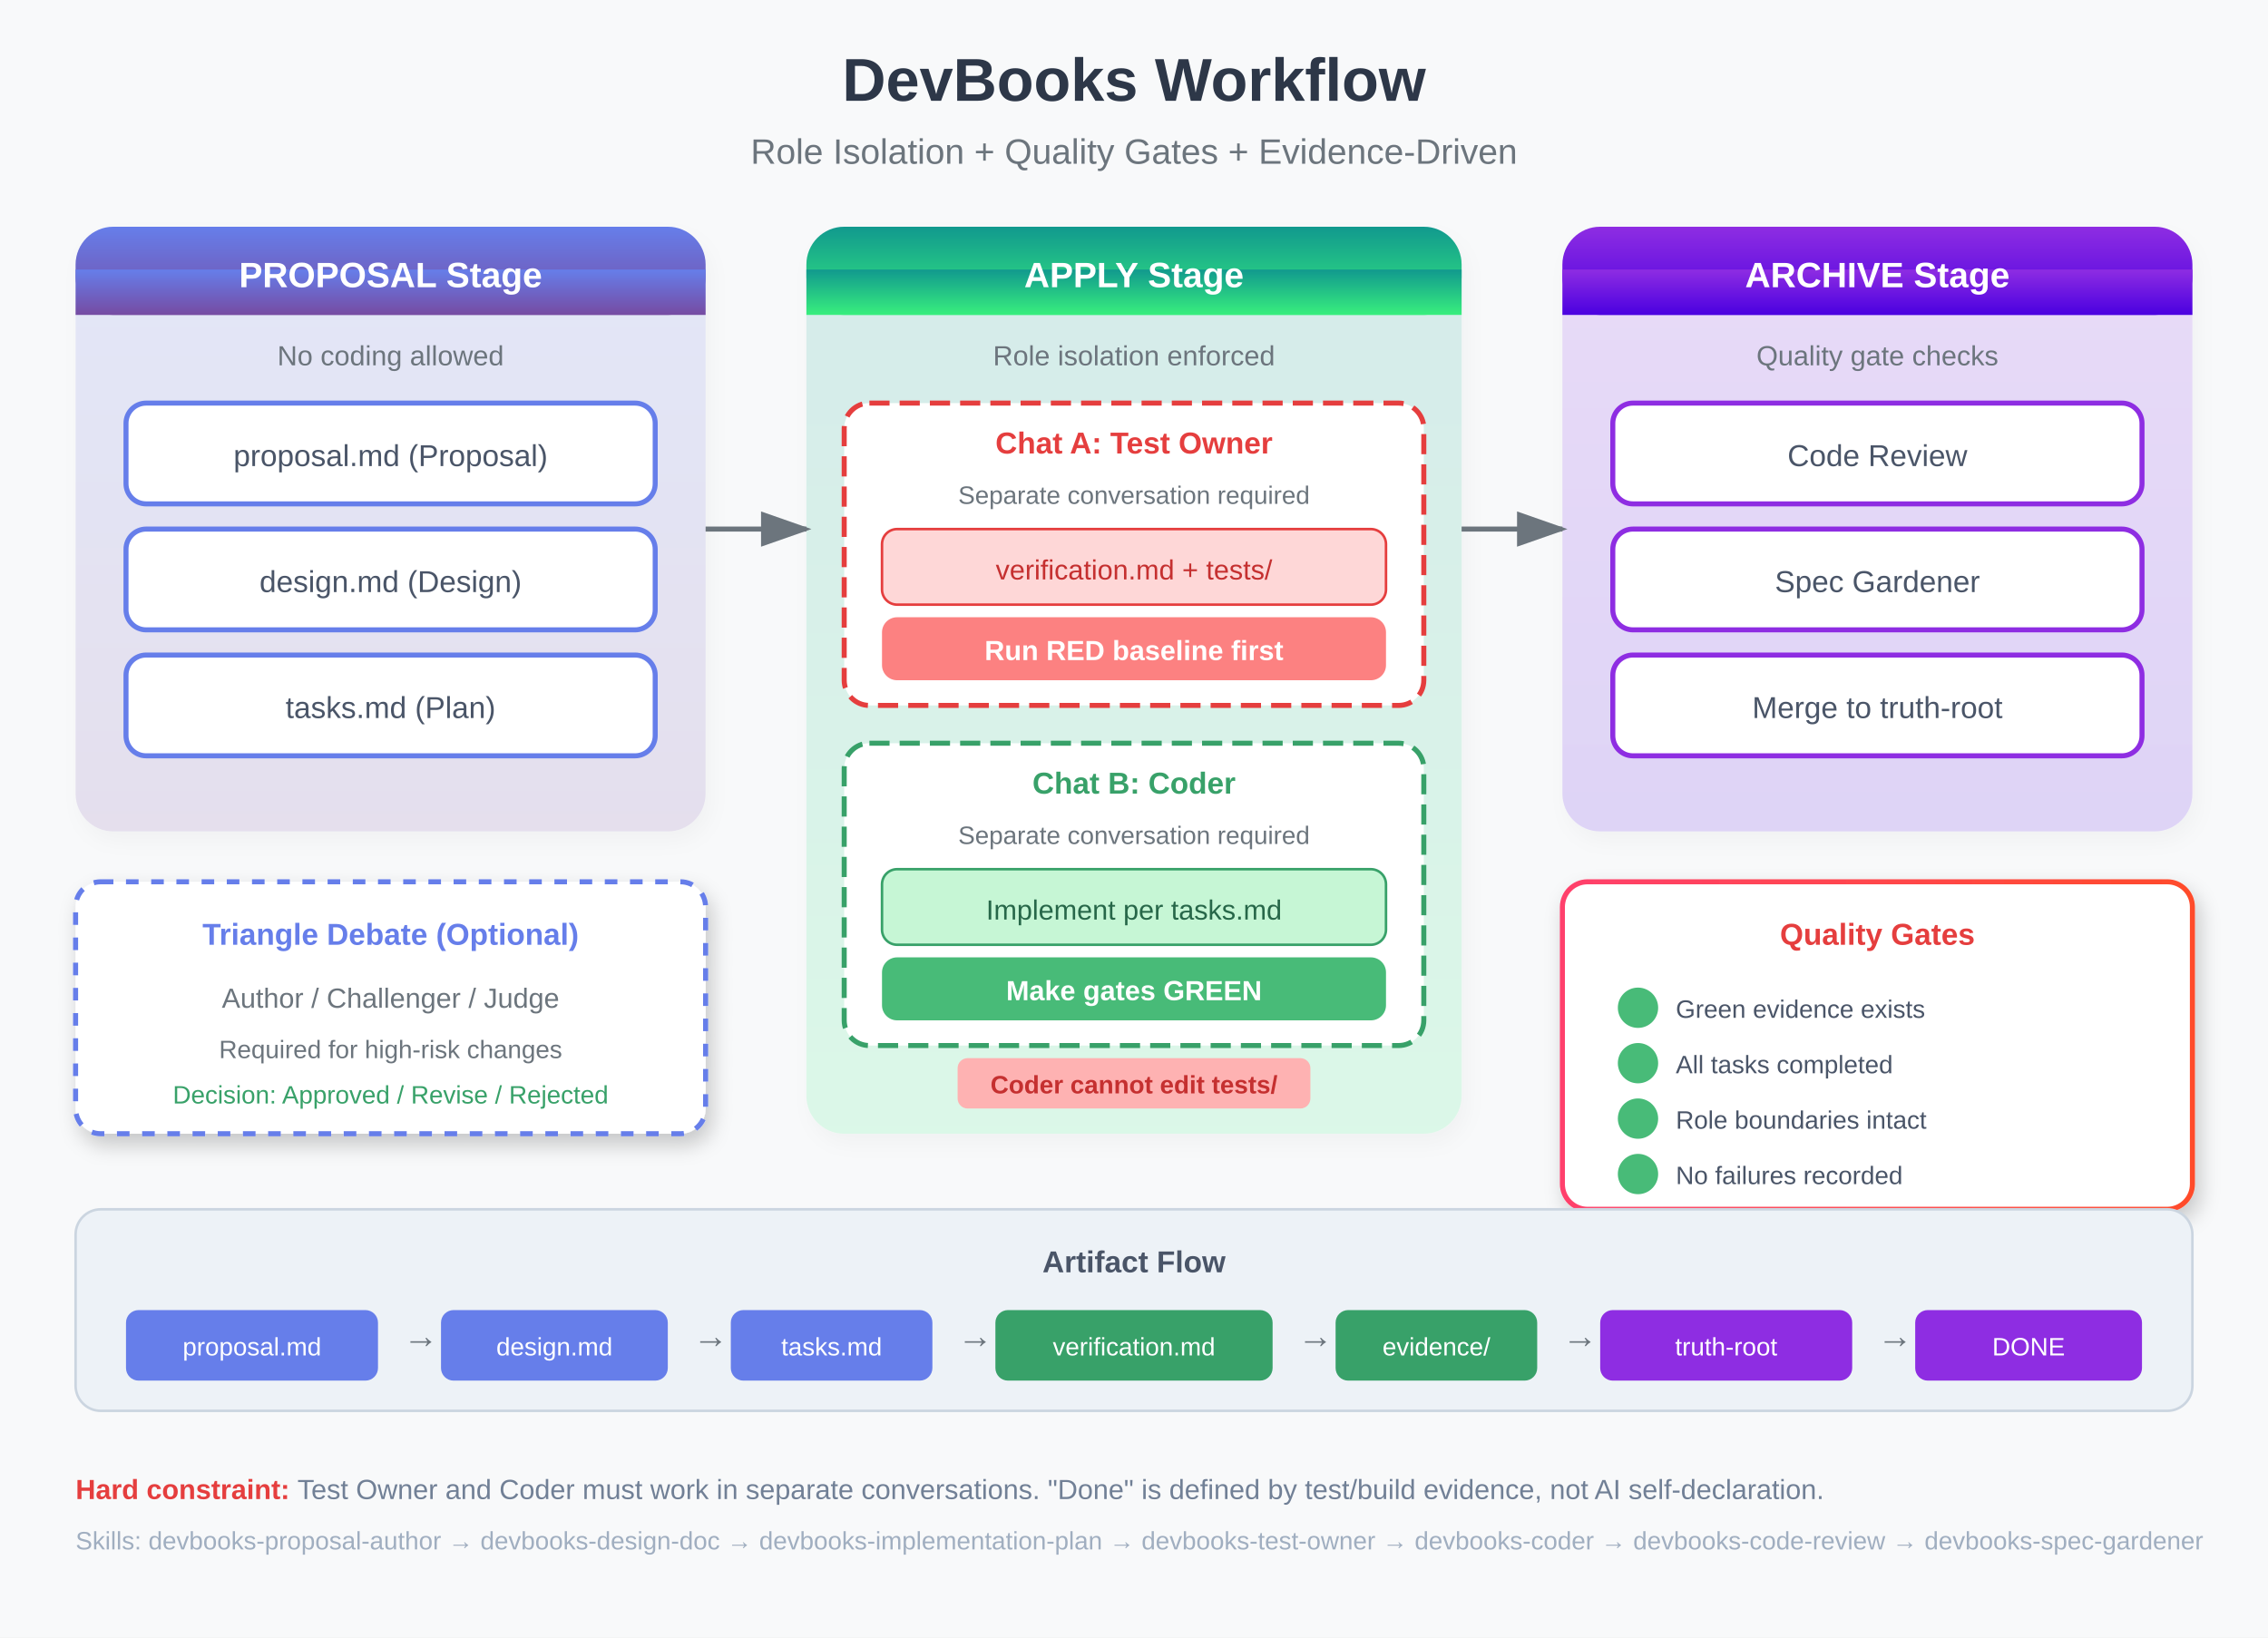
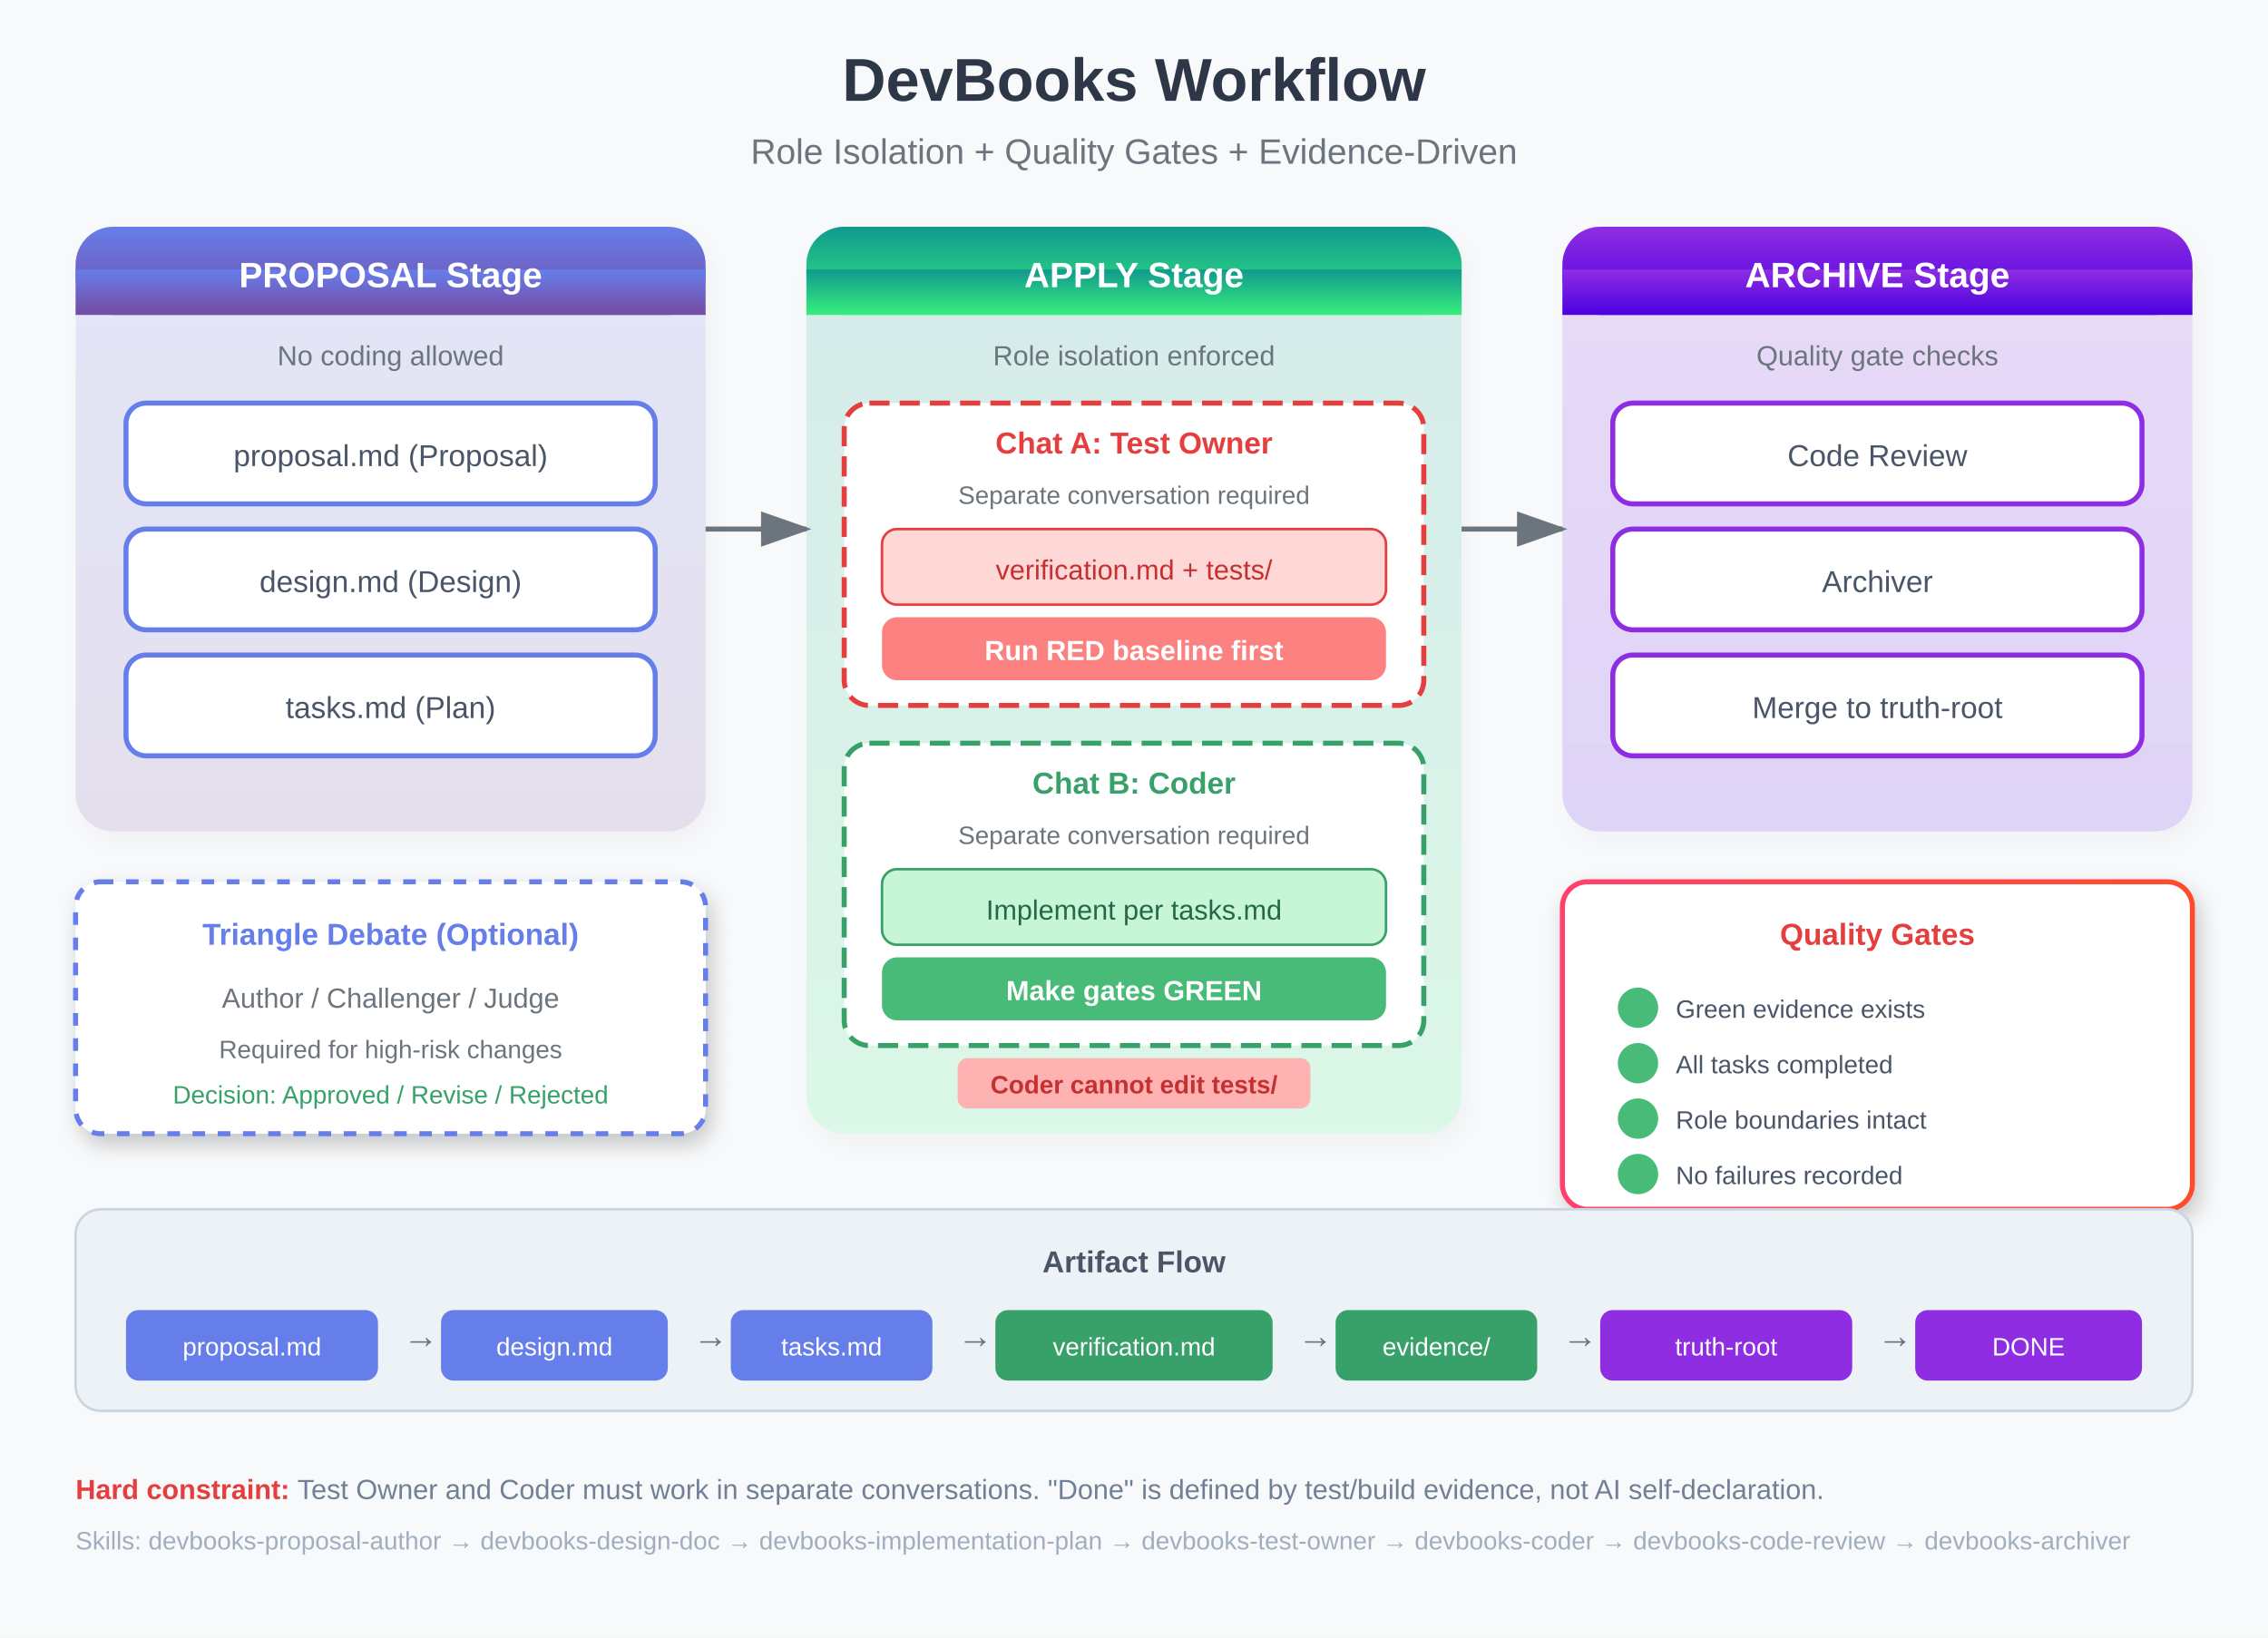
<svg xmlns="http://www.w3.org/2000/svg" viewBox="0 0 900 650" width="900" height="650">
  <defs>
    <linearGradient id="proposalGrad" x1="0%" y1="0%" x2="0%" y2="100%">
      <stop offset="0%" style="stop-color:#667eea;stop-opacity:1" />
      <stop offset="100%" style="stop-color:#764ba2;stop-opacity:1" />
    </linearGradient>
    <linearGradient id="applyGrad" x1="0%" y1="0%" x2="0%" y2="100%">
      <stop offset="0%" style="stop-color:#11998e;stop-opacity:1" />
      <stop offset="100%" style="stop-color:#38ef7d;stop-opacity:1" />
    </linearGradient>
    <linearGradient id="archiveGrad" x1="0%" y1="0%" x2="0%" y2="100%">
      <stop offset="0%" style="stop-color:#8e2de2;stop-opacity:1" />
      <stop offset="100%" style="stop-color:#4a00e0;stop-opacity:1" />
    </linearGradient>
    <linearGradient id="gateGrad" x1="0%" y1="0%" x2="100%" y2="0%">
      <stop offset="0%" style="stop-color:#ff416c;stop-opacity:1" />
      <stop offset="100%" style="stop-color:#ff4b2b;stop-opacity:1" />
    </linearGradient>
    <filter id="shadow" x="-20%" y="-20%" width="140%" height="140%">
      <feDropShadow dx="2" dy="4" stdDeviation="4" flood-opacity="0.2" />
    </filter>
    <marker id="arrowhead" markerWidth="10" markerHeight="7" refX="9" refY="3.5" orient="auto">
      <polygon points="0 0, 10 3.5, 0 7" fill="#6c757d" />
    </marker>
  </defs>
  <rect width="900" height="650" fill="#f8f9fa" />
  <text x="450" y="40" font-family="Arial, sans-serif" font-size="24" font-weight="bold" fill="#2d3748" text-anchor="middle">DevBooks Workflow</text>
  <text x="450" y="65" font-family="Arial, sans-serif" font-size="14" fill="#6c757d" text-anchor="middle">Role Isolation + Quality Gates + Evidence-Driven</text>
  <g transform="translate(30, 90)">
    <rect x="0" y="0" width="250" height="240" rx="15" fill="url(#proposalGrad)" filter="url(#shadow)" opacity="0.15" />
    <rect x="0" y="0" width="250" height="35" rx="15" fill="url(#proposalGrad)" />
    <rect x="0" y="17" width="250" height="18" fill="url(#proposalGrad)" />
    <text x="125" y="24" font-family="Arial, sans-serif" font-size="14" font-weight="bold" fill="white" text-anchor="middle">PROPOSAL Stage</text>
    <text x="125" y="55" font-family="Arial, sans-serif" font-size="11" fill="#6c757d" text-anchor="middle">No coding allowed</text>
    <rect x="20" y="70" width="210" height="40" rx="8" fill="white" stroke="#667eea" stroke-width="2" />
    <text x="125" y="95" font-family="Arial, sans-serif" font-size="12" fill="#4a5568" text-anchor="middle">proposal.md (Proposal)</text>
    <rect x="20" y="120" width="210" height="40" rx="8" fill="white" stroke="#667eea" stroke-width="2" />
    <text x="125" y="145" font-family="Arial, sans-serif" font-size="12" fill="#4a5568" text-anchor="middle">design.md (Design)</text>
    <rect x="20" y="170" width="210" height="40" rx="8" fill="white" stroke="#667eea" stroke-width="2" />
    <text x="125" y="195" font-family="Arial, sans-serif" font-size="12" fill="#4a5568" text-anchor="middle">tasks.md (Plan)</text>
  </g>
  <g transform="translate(30, 350)">
    <rect x="0" y="0" width="250" height="100" rx="10" fill="white" stroke="#667eea" stroke-width="2" stroke-dasharray="5,5" filter="url(#shadow)" />
    <text x="125" y="25" font-family="Arial, sans-serif" font-size="12" font-weight="bold" fill="#667eea" text-anchor="middle">Triangle Debate (Optional)</text>
    <text x="125" y="50" font-family="Arial, sans-serif" font-size="11" fill="#6c757d" text-anchor="middle">Author / Challenger / Judge</text>
    <text x="125" y="70" font-family="Arial, sans-serif" font-size="10" fill="#6c757d" text-anchor="middle">Required for high-risk changes</text>
    <text x="125" y="88" font-family="Arial, sans-serif" font-size="10" fill="#38a169" text-anchor="middle">Decision: Approved / Revise / Rejected</text>
  </g>
  <g transform="translate(320, 90)">
    <rect x="0" y="0" width="260" height="360" rx="15" fill="url(#applyGrad)" filter="url(#shadow)" opacity="0.15" />
    <rect x="0" y="0" width="260" height="35" rx="15" fill="url(#applyGrad)" />
    <rect x="0" y="17" width="260" height="18" fill="url(#applyGrad)" />
    <text x="130" y="24" font-family="Arial, sans-serif" font-size="14" font-weight="bold" fill="white" text-anchor="middle">APPLY Stage</text>
    <text x="130" y="55" font-family="Arial, sans-serif" font-size="11" fill="#6c757d" text-anchor="middle">Role isolation enforced</text>
    <rect x="15" y="70" width="230" height="120" rx="10" fill="white" stroke="#e53e3e" stroke-width="2" stroke-dasharray="8,4" />
    <text x="130" y="90" font-family="Arial, sans-serif" font-size="12" font-weight="bold" fill="#e53e3e" text-anchor="middle">Chat A: Test Owner</text>
    <text x="130" y="110" font-family="Arial, sans-serif" font-size="10" fill="#6c757d" text-anchor="middle">Separate conversation required</text>
    <rect x="30" y="120" width="200" height="30" rx="6" fill="#fed7d7" stroke="#e53e3e" stroke-width="1" />
    <text x="130" y="140" font-family="Arial, sans-serif" font-size="11" fill="#c53030" text-anchor="middle">verification.md + tests/</text>
    <rect x="30" y="155" width="200" height="25" rx="6" fill="#fc8181" />
    <text x="130" y="172" font-family="Arial, sans-serif" font-size="11" font-weight="bold" fill="white" text-anchor="middle">Run RED baseline first</text>
    <rect x="15" y="205" width="230" height="120" rx="10" fill="white" stroke="#38a169" stroke-width="2" stroke-dasharray="8,4" />
    <text x="130" y="225" font-family="Arial, sans-serif" font-size="12" font-weight="bold" fill="#38a169" text-anchor="middle">Chat B: Coder</text>
    <text x="130" y="245" font-family="Arial, sans-serif" font-size="10" fill="#6c757d" text-anchor="middle">Separate conversation required</text>
    <rect x="30" y="255" width="200" height="30" rx="6" fill="#c6f6d5" stroke="#38a169" stroke-width="1" />
    <text x="130" y="275" font-family="Arial, sans-serif" font-size="11" fill="#276749" text-anchor="middle">Implement per tasks.md</text>
    <rect x="30" y="290" width="200" height="25" rx="6" fill="#48bb78" />
    <text x="130" y="307" font-family="Arial, sans-serif" font-size="11" font-weight="bold" fill="white" text-anchor="middle">Make gates GREEN</text>
    <rect x="60" y="330" width="140" height="20" rx="4" fill="#feb2b2" />
    <text x="130" y="344" font-family="Arial, sans-serif" font-size="10" font-weight="bold" fill="#c53030" text-anchor="middle">Coder cannot edit tests/</text>
  </g>
  <g transform="translate(620, 90)">
    <rect x="0" y="0" width="250" height="240" rx="15" fill="url(#archiveGrad)" filter="url(#shadow)" opacity="0.15" />
    <rect x="0" y="0" width="250" height="35" rx="15" fill="url(#archiveGrad)" />
    <rect x="0" y="17" width="250" height="18" fill="url(#archiveGrad)" />
    <text x="125" y="24" font-family="Arial, sans-serif" font-size="14" font-weight="bold" fill="white" text-anchor="middle">ARCHIVE Stage</text>
    <text x="125" y="55" font-family="Arial, sans-serif" font-size="11" fill="#6c757d" text-anchor="middle">Quality gate checks</text>
    <rect x="20" y="70" width="210" height="40" rx="8" fill="white" stroke="#8e2de2" stroke-width="2" />
    <text x="125" y="95" font-family="Arial, sans-serif" font-size="12" fill="#4a5568" text-anchor="middle">Code Review</text>
    <rect x="20" y="120" width="210" height="40" rx="8" fill="white" stroke="#8e2de2" stroke-width="2" />
-     <text x="125" y="145" font-family="Arial, sans-serif" font-size="12" fill="#4a5568" text-anchor="middle">Spec Gardener</text>
+     <text x="125" y="145" font-family="Arial, sans-serif" font-size="12" fill="#4a5568" text-anchor="middle">Archiver</text>
    <rect x="20" y="170" width="210" height="40" rx="8" fill="white" stroke="#8e2de2" stroke-width="2" />
    <text x="125" y="195" font-family="Arial, sans-serif" font-size="12" fill="#4a5568" text-anchor="middle">Merge to truth-root</text>
  </g>
  <g transform="translate(620, 350)">
    <rect x="0" y="0" width="250" height="130" rx="10" fill="white" stroke="url(#gateGrad)" stroke-width="2" filter="url(#shadow)" />
    <text x="125" y="25" font-family="Arial, sans-serif" font-size="12" font-weight="bold" fill="#e53e3e" text-anchor="middle">Quality Gates</text>
    <circle cx="30" cy="50" r="8" fill="#48bb78" />
    <text x="45" y="54" font-family="Arial, sans-serif" font-size="10" fill="#4a5568">Green evidence exists</text>
    <circle cx="30" cy="72" r="8" fill="#48bb78" />
    <text x="45" y="76" font-family="Arial, sans-serif" font-size="10" fill="#4a5568">All tasks completed</text>
    <circle cx="30" cy="94" r="8" fill="#48bb78" />
    <text x="45" y="98" font-family="Arial, sans-serif" font-size="10" fill="#4a5568">Role boundaries intact</text>
    <circle cx="30" cy="116" r="8" fill="#48bb78" />
    <text x="45" y="120" font-family="Arial, sans-serif" font-size="10" fill="#4a5568">No failures recorded</text>
  </g>
  <path d="M 280 210 L 320 210" stroke="#6c757d" stroke-width="2" fill="none" marker-end="url(#arrowhead)" />
  <path d="M 580 210 L 620 210" stroke="#6c757d" stroke-width="2" fill="none" marker-end="url(#arrowhead)" />
  <g transform="translate(30, 480)">
    <rect x="0" y="0" width="840" height="80" rx="10" fill="#edf2f7" stroke="#cbd5e0" stroke-width="1" />
    <text x="420" y="25" font-family="Arial, sans-serif" font-size="12" font-weight="bold" fill="#4a5568" text-anchor="middle">Artifact Flow</text>
    <rect x="20" y="40" width="100" height="28" rx="5" fill="#667eea" />
    <text x="70" y="58" font-family="Arial, sans-serif" font-size="10" fill="white" text-anchor="middle">proposal.md</text>
    <text x="130" y="55" font-family="Arial, sans-serif" font-size="14" fill="#6c757d">→</text>
    <rect x="145" y="40" width="90" height="28" rx="5" fill="#667eea" />
    <text x="190" y="58" font-family="Arial, sans-serif" font-size="10" fill="white" text-anchor="middle">design.md</text>
    <text x="245" y="55" font-family="Arial, sans-serif" font-size="14" fill="#6c757d">→</text>
    <rect x="260" y="40" width="80" height="28" rx="5" fill="#667eea" />
    <text x="300" y="58" font-family="Arial, sans-serif" font-size="10" fill="white" text-anchor="middle">tasks.md</text>
    <text x="350" y="55" font-family="Arial, sans-serif" font-size="14" fill="#6c757d">→</text>
    <rect x="365" y="40" width="110" height="28" rx="5" fill="#38a169" />
    <text x="420" y="58" font-family="Arial, sans-serif" font-size="10" fill="white" text-anchor="middle">verification.md</text>
    <text x="485" y="55" font-family="Arial, sans-serif" font-size="14" fill="#6c757d">→</text>
    <rect x="500" y="40" width="80" height="28" rx="5" fill="#38a169" />
    <text x="540" y="58" font-family="Arial, sans-serif" font-size="10" fill="white" text-anchor="middle">evidence/</text>
    <text x="590" y="55" font-family="Arial, sans-serif" font-size="14" fill="#6c757d">→</text>
    <rect x="605" y="40" width="100" height="28" rx="5" fill="#8e2de2" />
    <text x="655" y="58" font-family="Arial, sans-serif" font-size="10" fill="white" text-anchor="middle">truth-root</text>
    <text x="715" y="55" font-family="Arial, sans-serif" font-size="14" fill="#6c757d">→</text>
    <rect x="730" y="40" width="90" height="28" rx="5" fill="#8e2de2" />
    <text x="775" y="58" font-family="Arial, sans-serif" font-size="10" fill="white" text-anchor="middle">DONE</text>
  </g>
  <g transform="translate(30, 580)">
    <text x="0" y="15" font-family="Arial, sans-serif" font-size="11" fill="#718096">
      <tspan font-weight="bold" fill="#e53e3e">Hard constraint: </tspan>
      <tspan>Test Owner and Coder must work in separate conversations. "Done" is defined by test/build evidence, not AI self-declaration.</tspan>
    </text>
    <text x="0" y="35" font-family="Arial, sans-serif" font-size="10" fill="#a0aec0">
-       <tspan>Skills: devbooks-proposal-author → devbooks-design-doc → devbooks-implementation-plan → devbooks-test-owner → devbooks-coder → devbooks-code-review → devbooks-spec-gardener</tspan>
+       <tspan>Skills: devbooks-proposal-author → devbooks-design-doc → devbooks-implementation-plan → devbooks-test-owner → devbooks-coder → devbooks-code-review → devbooks-archiver</tspan>
    </text>
  </g>
</svg>
